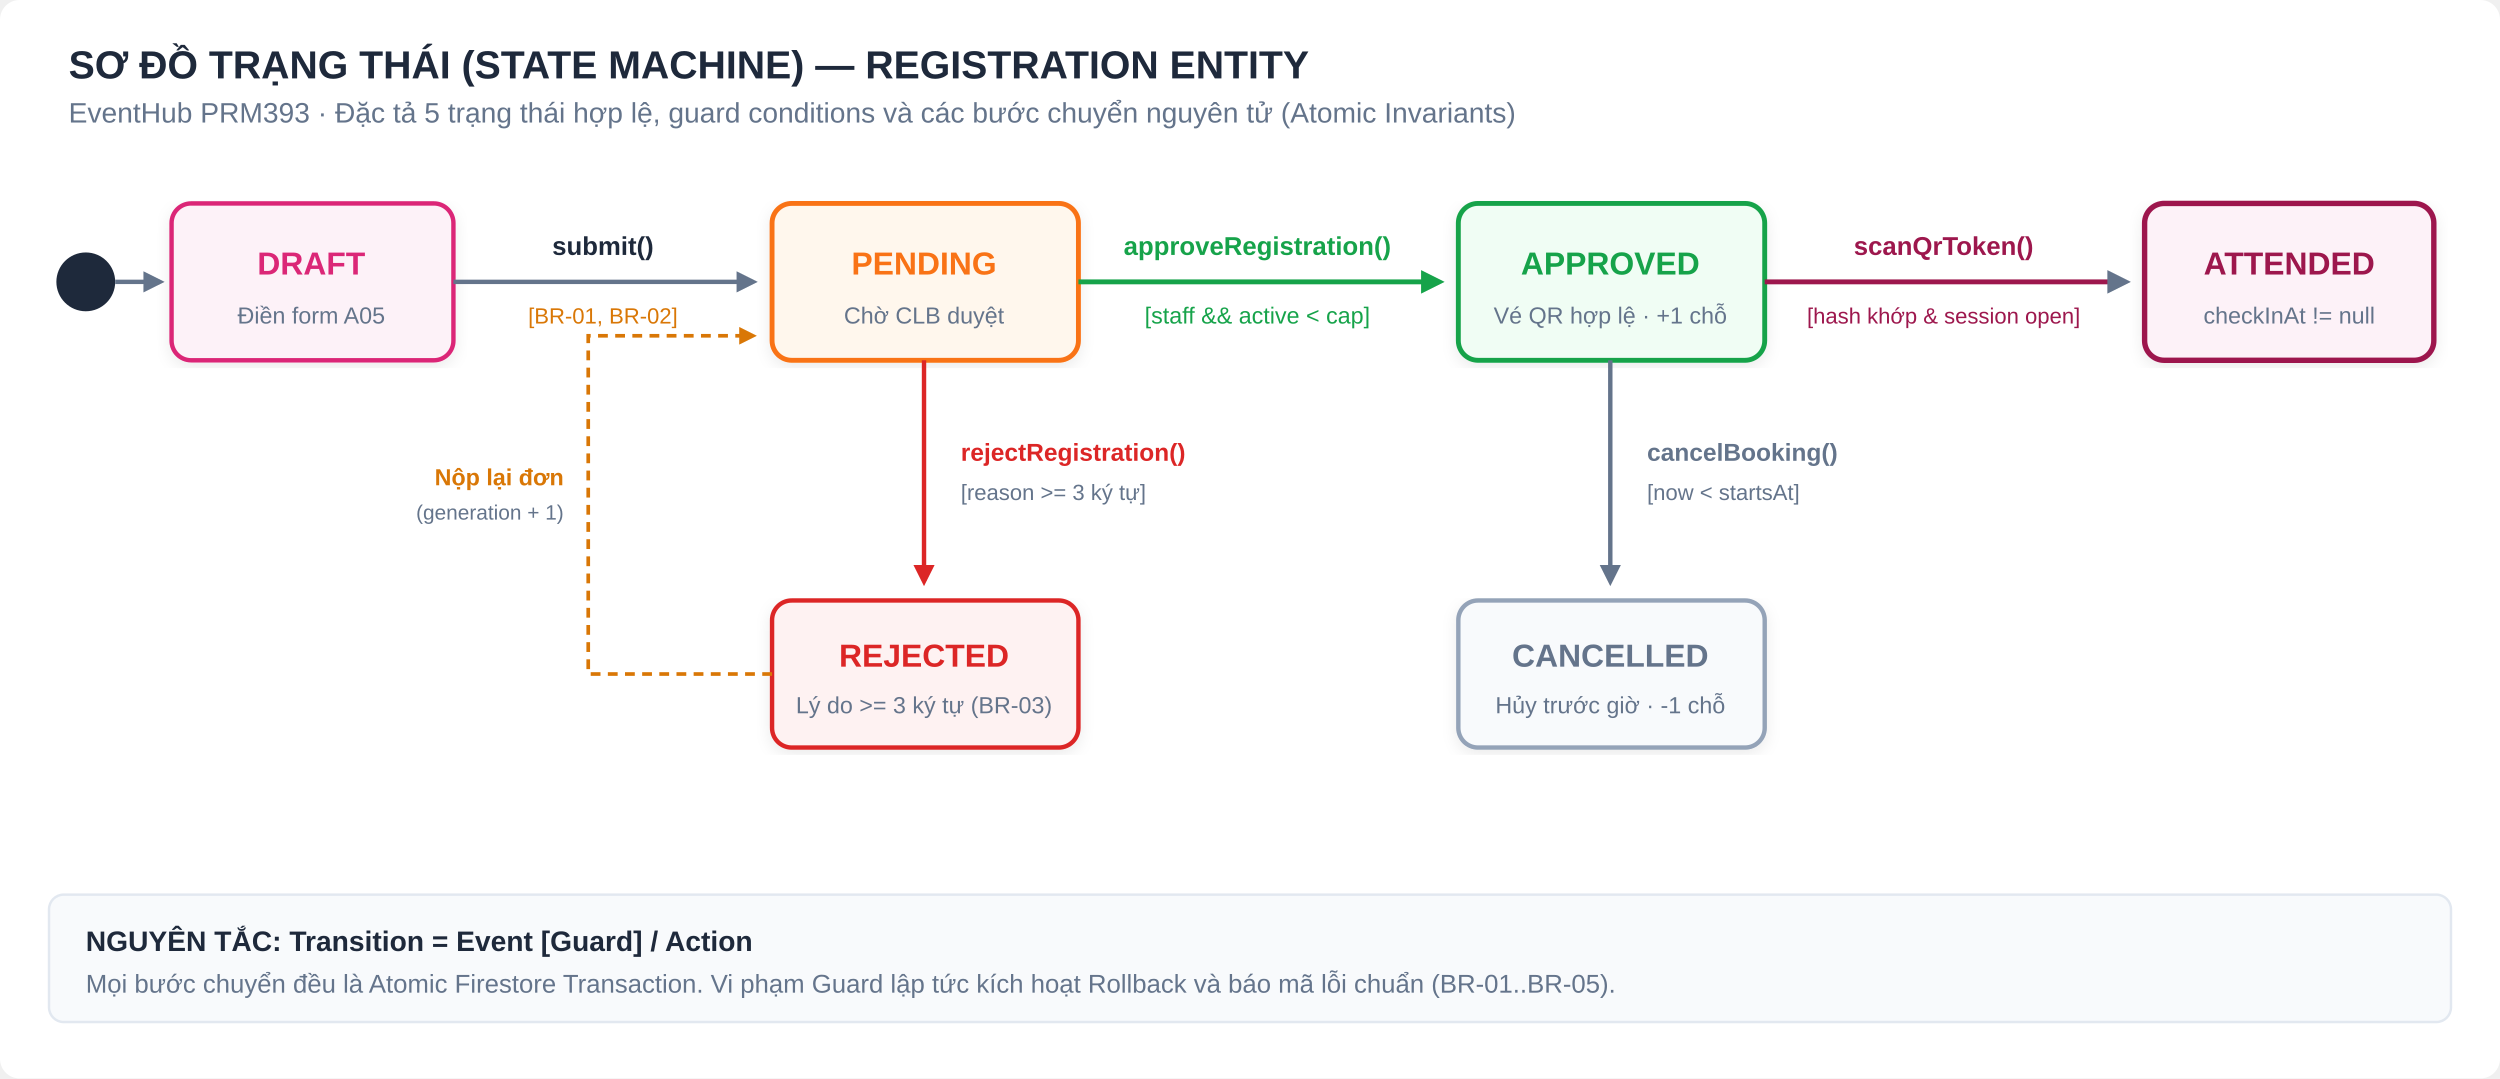
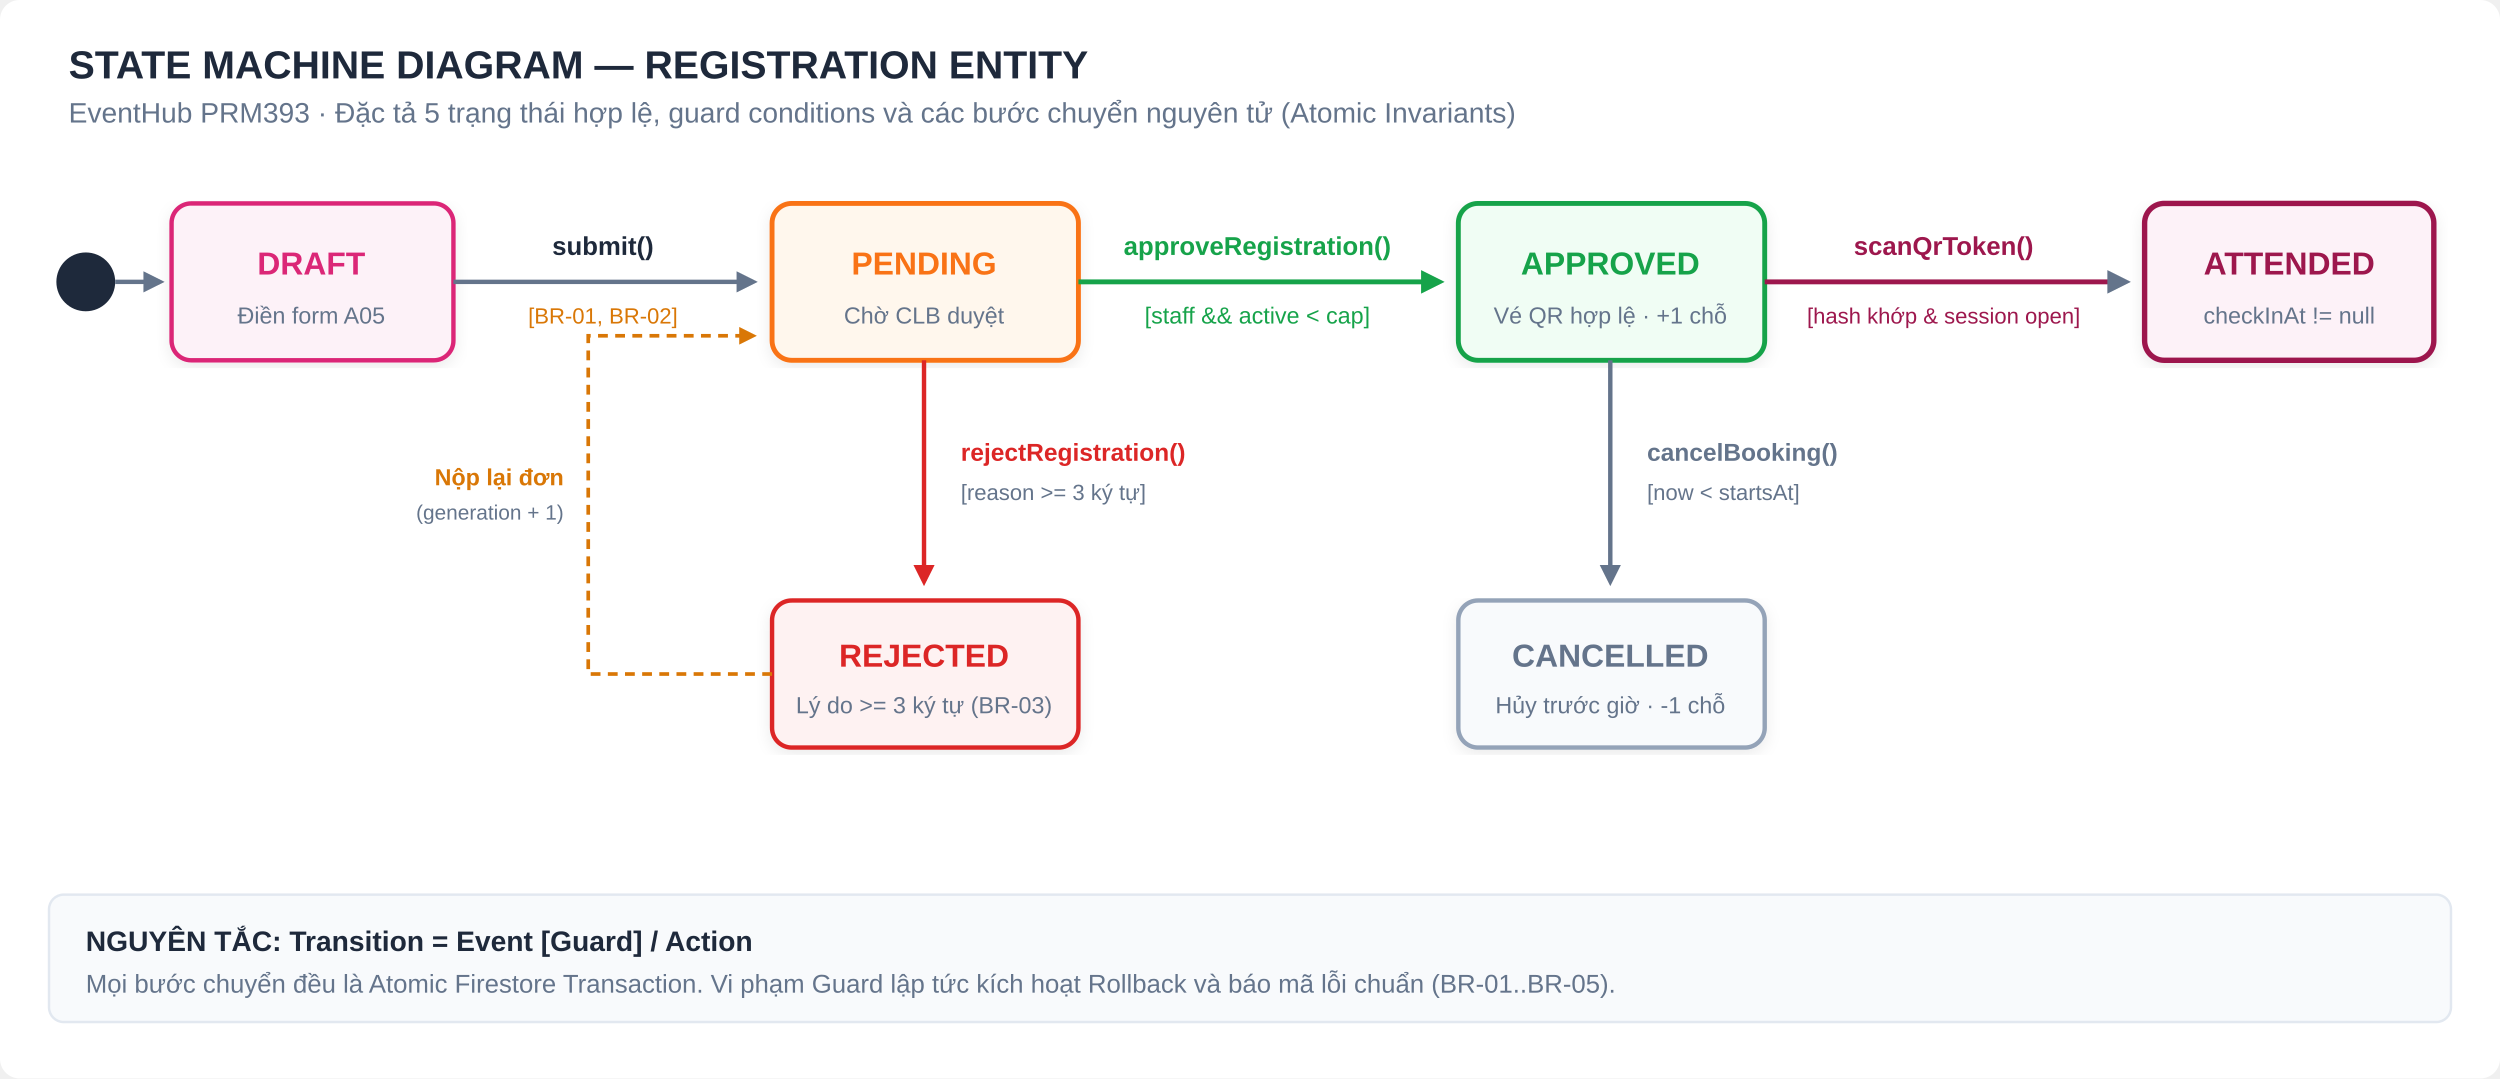
<svg xmlns="http://www.w3.org/2000/svg" viewBox="0 0 1020 440" width="100%" height="100%">
  <defs>
    <marker id="arrow" viewBox="0 0 10 10" refX="6" refY="5" markerWidth="6" markerHeight="6" orient="auto-start-reverse">
      <path d="M 0 1 L 8 5 L 0 9 z" fill="#64748B" />
    </marker>
    <marker id="arrow-green" viewBox="0 0 10 10" refX="6" refY="5" markerWidth="6" markerHeight="6" orient="auto-start-reverse">
      <path d="M 0 1 L 8 5 L 0 9 z" fill="#16A34A" />
    </marker>
    <marker id="arrow-red" viewBox="0 0 10 10" refX="6" refY="5" markerWidth="6" markerHeight="6" orient="auto-start-reverse">
      <path d="M 0 1 L 8 5 L 0 9 z" fill="#DC2626" />
    </marker>
    <marker id="arrow-amber" viewBox="0 0 10 10" refX="6" refY="5" markerWidth="6" markerHeight="6" orient="auto-start-reverse">
      <path d="M 0 1 L 8 5 L 0 9 z" fill="#D97706" />
    </marker>
    <filter id="shadow" x="-5%" y="-5%" width="110%" height="110%">
      <feDropShadow dx="0" dy="2" stdDeviation="3" flood-opacity="0.08" />
    </filter>
  </defs>
  <rect width="1020" height="440" rx="8" fill="#FFFFFF" />
-   <text x="28" y="32" font-family="Calibri, Arial, sans-serif" font-size="16" font-weight="700" fill="#1E293B">SƠ ĐỒ TRẠNG THÁI (STATE MACHINE) — REGISTRATION ENTITY</text>
+   <text x="28" y="32" font-family="Calibri, Arial, sans-serif" font-size="16" font-weight="700" fill="#1E293B">STATE MACHINE DIAGRAM — REGISTRATION ENTITY</text>
  <text x="28" y="50" font-family="Calibri, Arial, sans-serif" font-size="11.5" fill="#64748B">EventHub PRM393 · Đặc tả 5 trạng thái hợp lệ, guard conditions và các bước chuyển nguyên tử (Atomic Invariants)</text>
  <circle cx="35" cy="115" r="12" fill="#1E293B" />
  <line x1="47" y1="115" x2="65" y2="115" stroke="#64748B" stroke-width="1.8" marker-end="url(#arrow)" />
  <rect x="70" y="83" width="115" height="64" rx="8" fill="#FDF2F8" stroke="#DB2777" stroke-width="1.8" filter="url(#shadow)" />
  <text x="127" y="112" font-family="Calibri, Arial, sans-serif" font-size="13" font-weight="700" fill="#DB2777" text-anchor="middle">DRAFT</text>
  <text x="127" y="132" font-family="Calibri, Arial, sans-serif" font-size="9.5" fill="#64748B" text-anchor="middle">Điền form A05</text>
  <line x1="185" y1="115" x2="307" y2="115" stroke="#64748B" stroke-width="1.8" marker-end="url(#arrow)" />
  <text x="246" y="104" font-family="Calibri, Arial, sans-serif" font-size="10.5" font-weight="700" fill="#1E293B" text-anchor="middle">submit()</text>
  <text x="246" y="132" font-family="Calibri, Arial, sans-serif" font-size="9" fill="#D97706" text-anchor="middle">[BR-01, BR-02]</text>
  <rect x="315" y="83" width="125" height="64" rx="8" fill="#FFF7ED" stroke="#F97316" stroke-width="2" filter="url(#shadow)" />
  <text x="377" y="112" font-family="Calibri, Arial, sans-serif" font-size="13" font-weight="700" fill="#F97316" text-anchor="middle">PENDING</text>
  <text x="377" y="132" font-family="Calibri, Arial, sans-serif" font-size="9.5" fill="#64748B" text-anchor="middle">Chờ CLB duyệt</text>
  <line x1="440" y1="115" x2="587" y2="115" stroke="#16A34A" stroke-width="2" marker-end="url(#arrow-green)" />
  <text x="513" y="104" font-family="Calibri, Arial, sans-serif" font-size="10.5" font-weight="700" fill="#16A34A" text-anchor="middle">approveRegistration()</text>
  <text x="513" y="132" font-family="Calibri, Arial, sans-serif" font-size="9.5" fill="#16A34A" text-anchor="middle">[staff &amp;&amp; active &lt; cap]</text>
  <rect x="595" y="83" width="125" height="64" rx="8" fill="#F0FDF4" stroke="#16A34A" stroke-width="2" filter="url(#shadow)" />
  <text x="657" y="112" font-family="Calibri, Arial, sans-serif" font-size="13" font-weight="700" fill="#16A34A" text-anchor="middle">APPROVED</text>
  <text x="657" y="132" font-family="Calibri, Arial, sans-serif" font-size="9.5" fill="#64748B" text-anchor="middle">Vé QR hợp lệ · +1 chỗ</text>
  <line x1="720" y1="115" x2="867" y2="115" stroke="#9D174D" stroke-width="2" marker-end="url(#arrow)" />
  <text x="793" y="104" font-family="Calibri, Arial, sans-serif" font-size="10.5" font-weight="700" fill="#9D174D" text-anchor="middle">scanQrToken()</text>
  <text x="793" y="132" font-family="Calibri, Arial, sans-serif" font-size="9" fill="#9D174D" text-anchor="middle">[hash khớp &amp; session open]</text>
  <rect x="875" y="83" width="118" height="64" rx="8" fill="#FDF2F8" stroke="#9D174D" stroke-width="2.2" filter="url(#shadow)" />
  <text x="934" y="112" font-family="Calibri, Arial, sans-serif" font-size="13" font-weight="700" fill="#9D174D" text-anchor="middle">ATTENDED</text>
  <text x="934" y="132" font-family="Calibri, Arial, sans-serif" font-size="9.5" fill="#64748B" text-anchor="middle">checkInAt != null</text>
  <line x1="377" y1="147" x2="377" y2="237" stroke="#DC2626" stroke-width="1.8" marker-end="url(#arrow-red)" />
  <text x="392" y="188" font-family="Calibri, Arial, sans-serif" font-size="10" font-weight="700" fill="#DC2626">rejectRegistration()</text>
  <text x="392" y="204" font-family="Calibri, Arial, sans-serif" font-size="9" fill="#64748B">[reason &gt;= 3 ký tự]</text>
  <rect x="315" y="245" width="125" height="60" rx="8" fill="#FEF2F2" stroke="#DC2626" stroke-width="1.8" filter="url(#shadow)" />
  <text x="377" y="272" font-family="Calibri, Arial, sans-serif" font-size="13" font-weight="700" fill="#DC2626" text-anchor="middle">REJECTED</text>
  <text x="377" y="291" font-family="Calibri, Arial, sans-serif" font-size="9.5" fill="#64748B" text-anchor="middle">Lý do &gt;= 3 ký tự (BR-03)</text>
  <line x1="657" y1="147" x2="657" y2="237" stroke="#64748B" stroke-width="1.8" marker-end="url(#arrow)" />
  <text x="672" y="188" font-family="Calibri, Arial, sans-serif" font-size="10" font-weight="700" fill="#64748B">cancelBooking()</text>
  <text x="672" y="204" font-family="Calibri, Arial, sans-serif" font-size="9" fill="#64748B">[now &lt; startsAt]</text>
  <rect x="595" y="245" width="125" height="60" rx="8" fill="#F8FAFC" stroke="#94A3B8" stroke-width="1.8" filter="url(#shadow)" />
  <text x="657" y="272" font-family="Calibri, Arial, sans-serif" font-size="13" font-weight="700" fill="#64748B" text-anchor="middle">CANCELLED</text>
  <text x="657" y="291" font-family="Calibri, Arial, sans-serif" font-size="9.5" fill="#64748B" text-anchor="middle">Hủy trước giờ · -1 chỗ</text>
  <path d="M 315 275 L 240 275 L 240 137 L 307 137" fill="none" stroke="#D97706" stroke-width="1.5" stroke-dasharray="4,3" marker-end="url(#arrow-amber)" />
  <text x="230" y="198" font-family="Calibri, Arial, sans-serif" font-size="9.5" font-weight="700" fill="#D97706" text-anchor="end">Nộp lại đơn</text>
  <text x="230" y="212" font-family="Calibri, Arial, sans-serif" font-size="8.5" fill="#64748B" text-anchor="end">(generation + 1)</text>
  <rect x="20" y="365" width="980" height="52" rx="6" fill="#F8FAFC" stroke="#E2E8F0" />
  <text x="35" y="388" font-family="Calibri, Arial, sans-serif" font-size="11.5" font-weight="700" fill="#1E293B">NGUYÊN TẮC: Transition = Event [Guard] / Action</text>
  <text x="35" y="405" font-family="Calibri, Arial, sans-serif" font-size="10.5" fill="#64748B">Mọi bước chuyển đều là Atomic Firestore Transaction. Vi phạm Guard lập tức kích hoạt Rollback và báo mã lỗi chuẩn (BR-01..BR-05).</text>
</svg>
